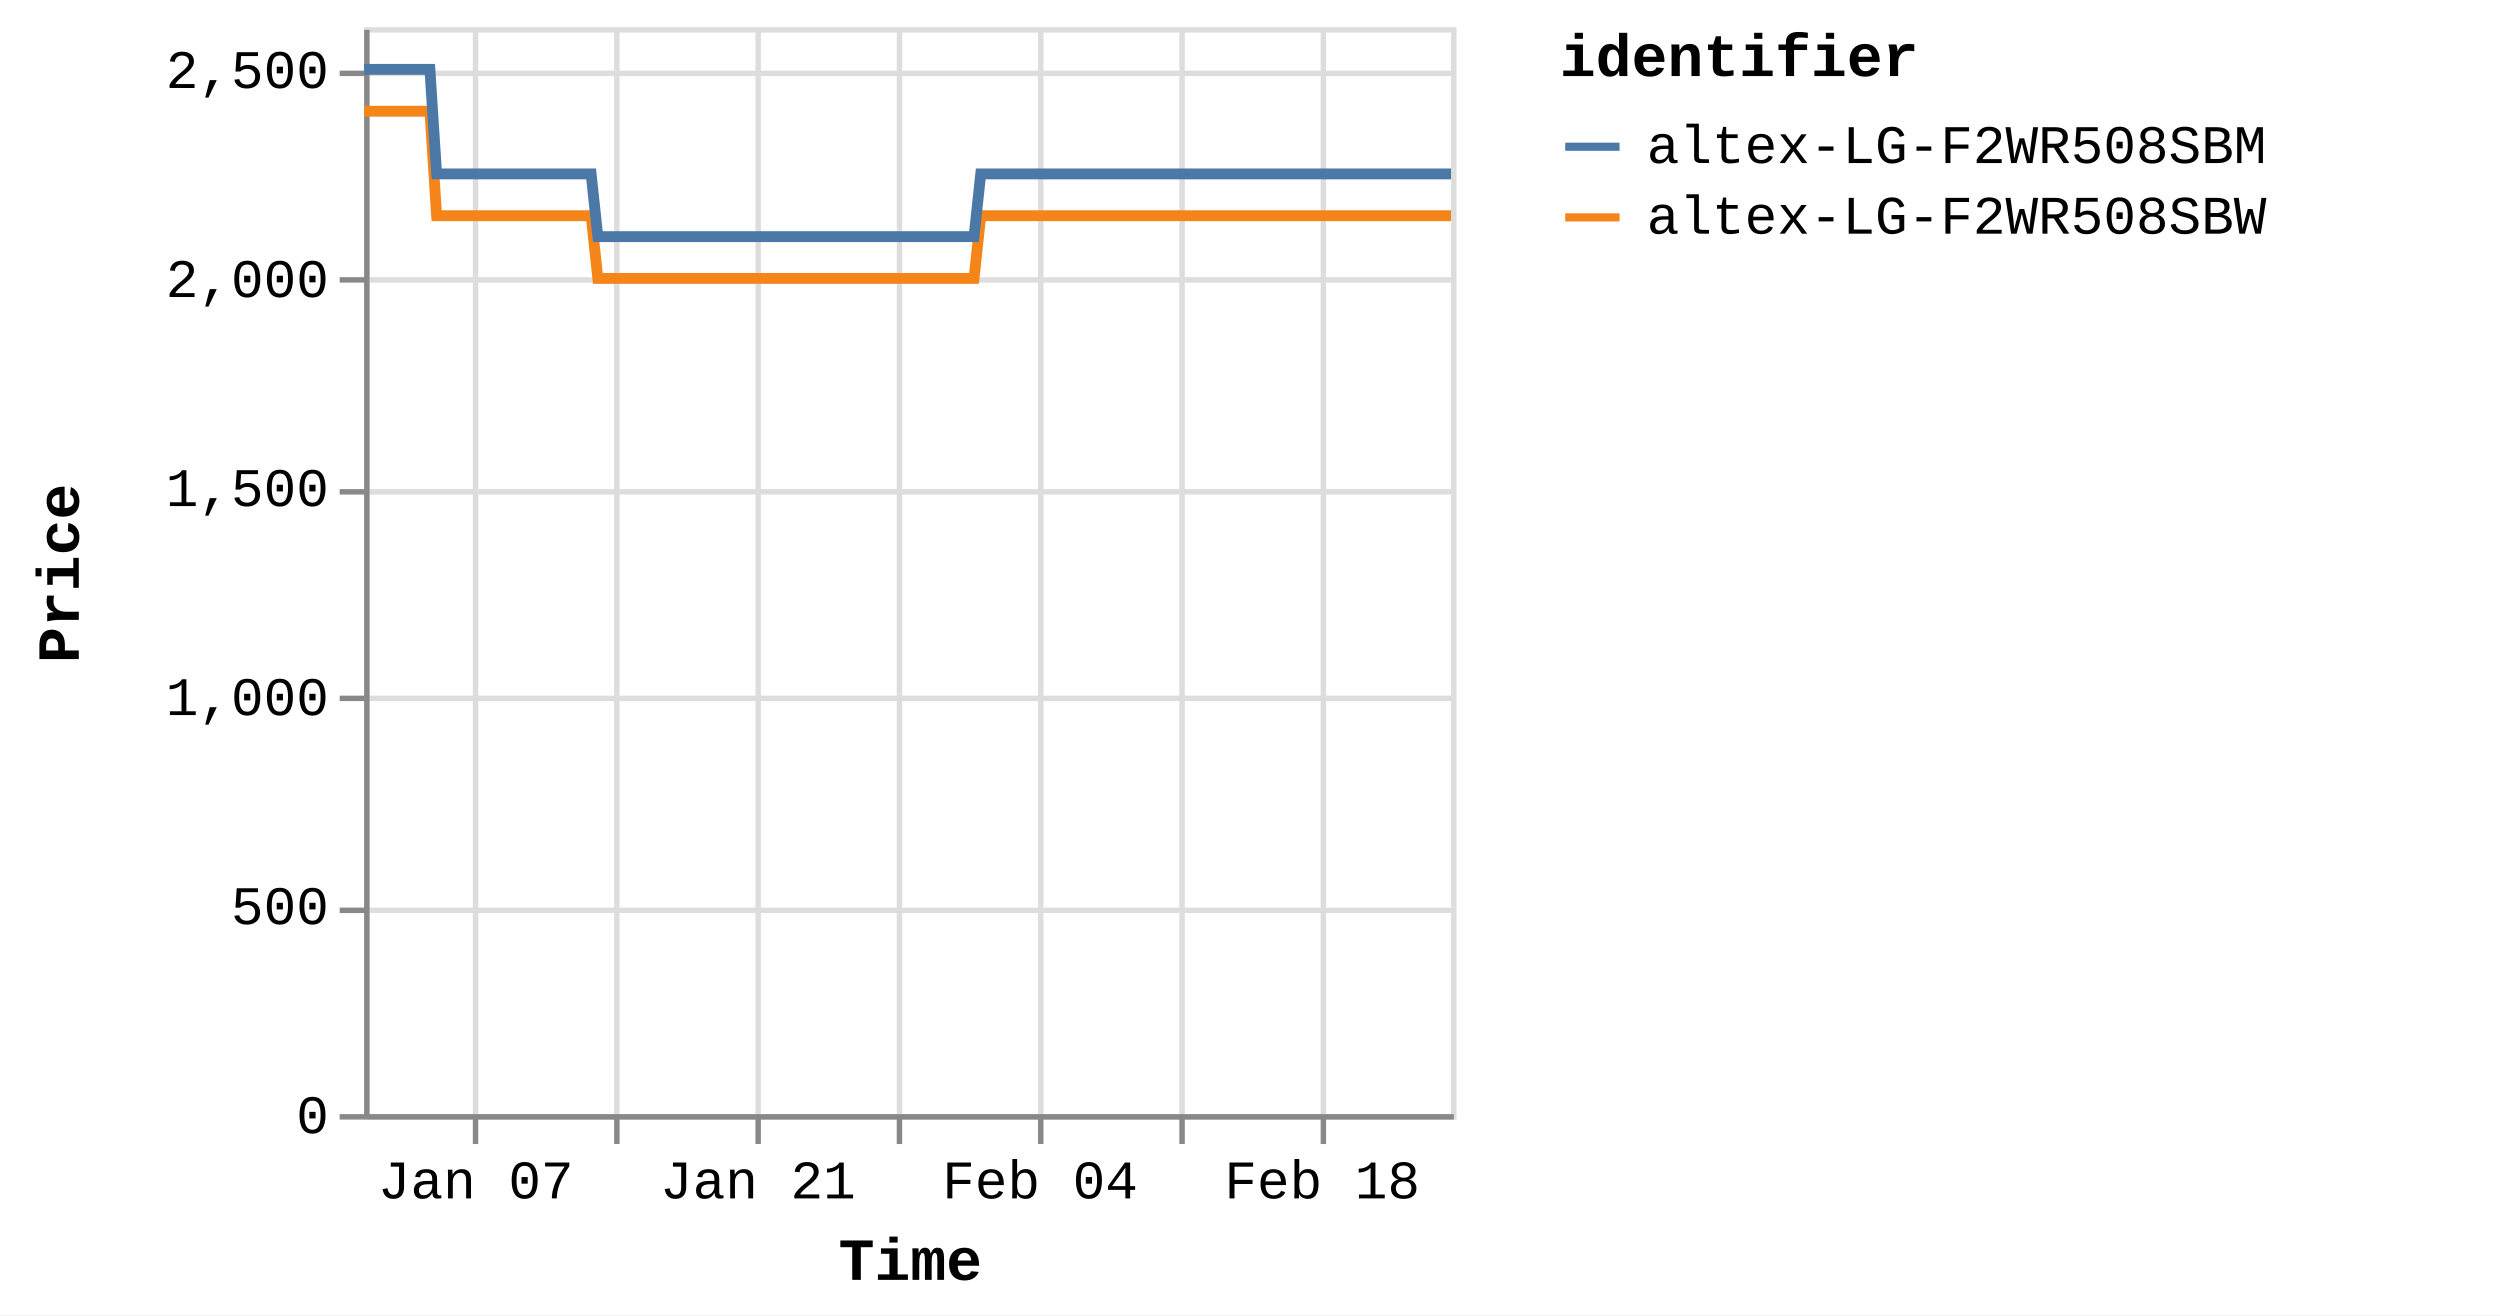
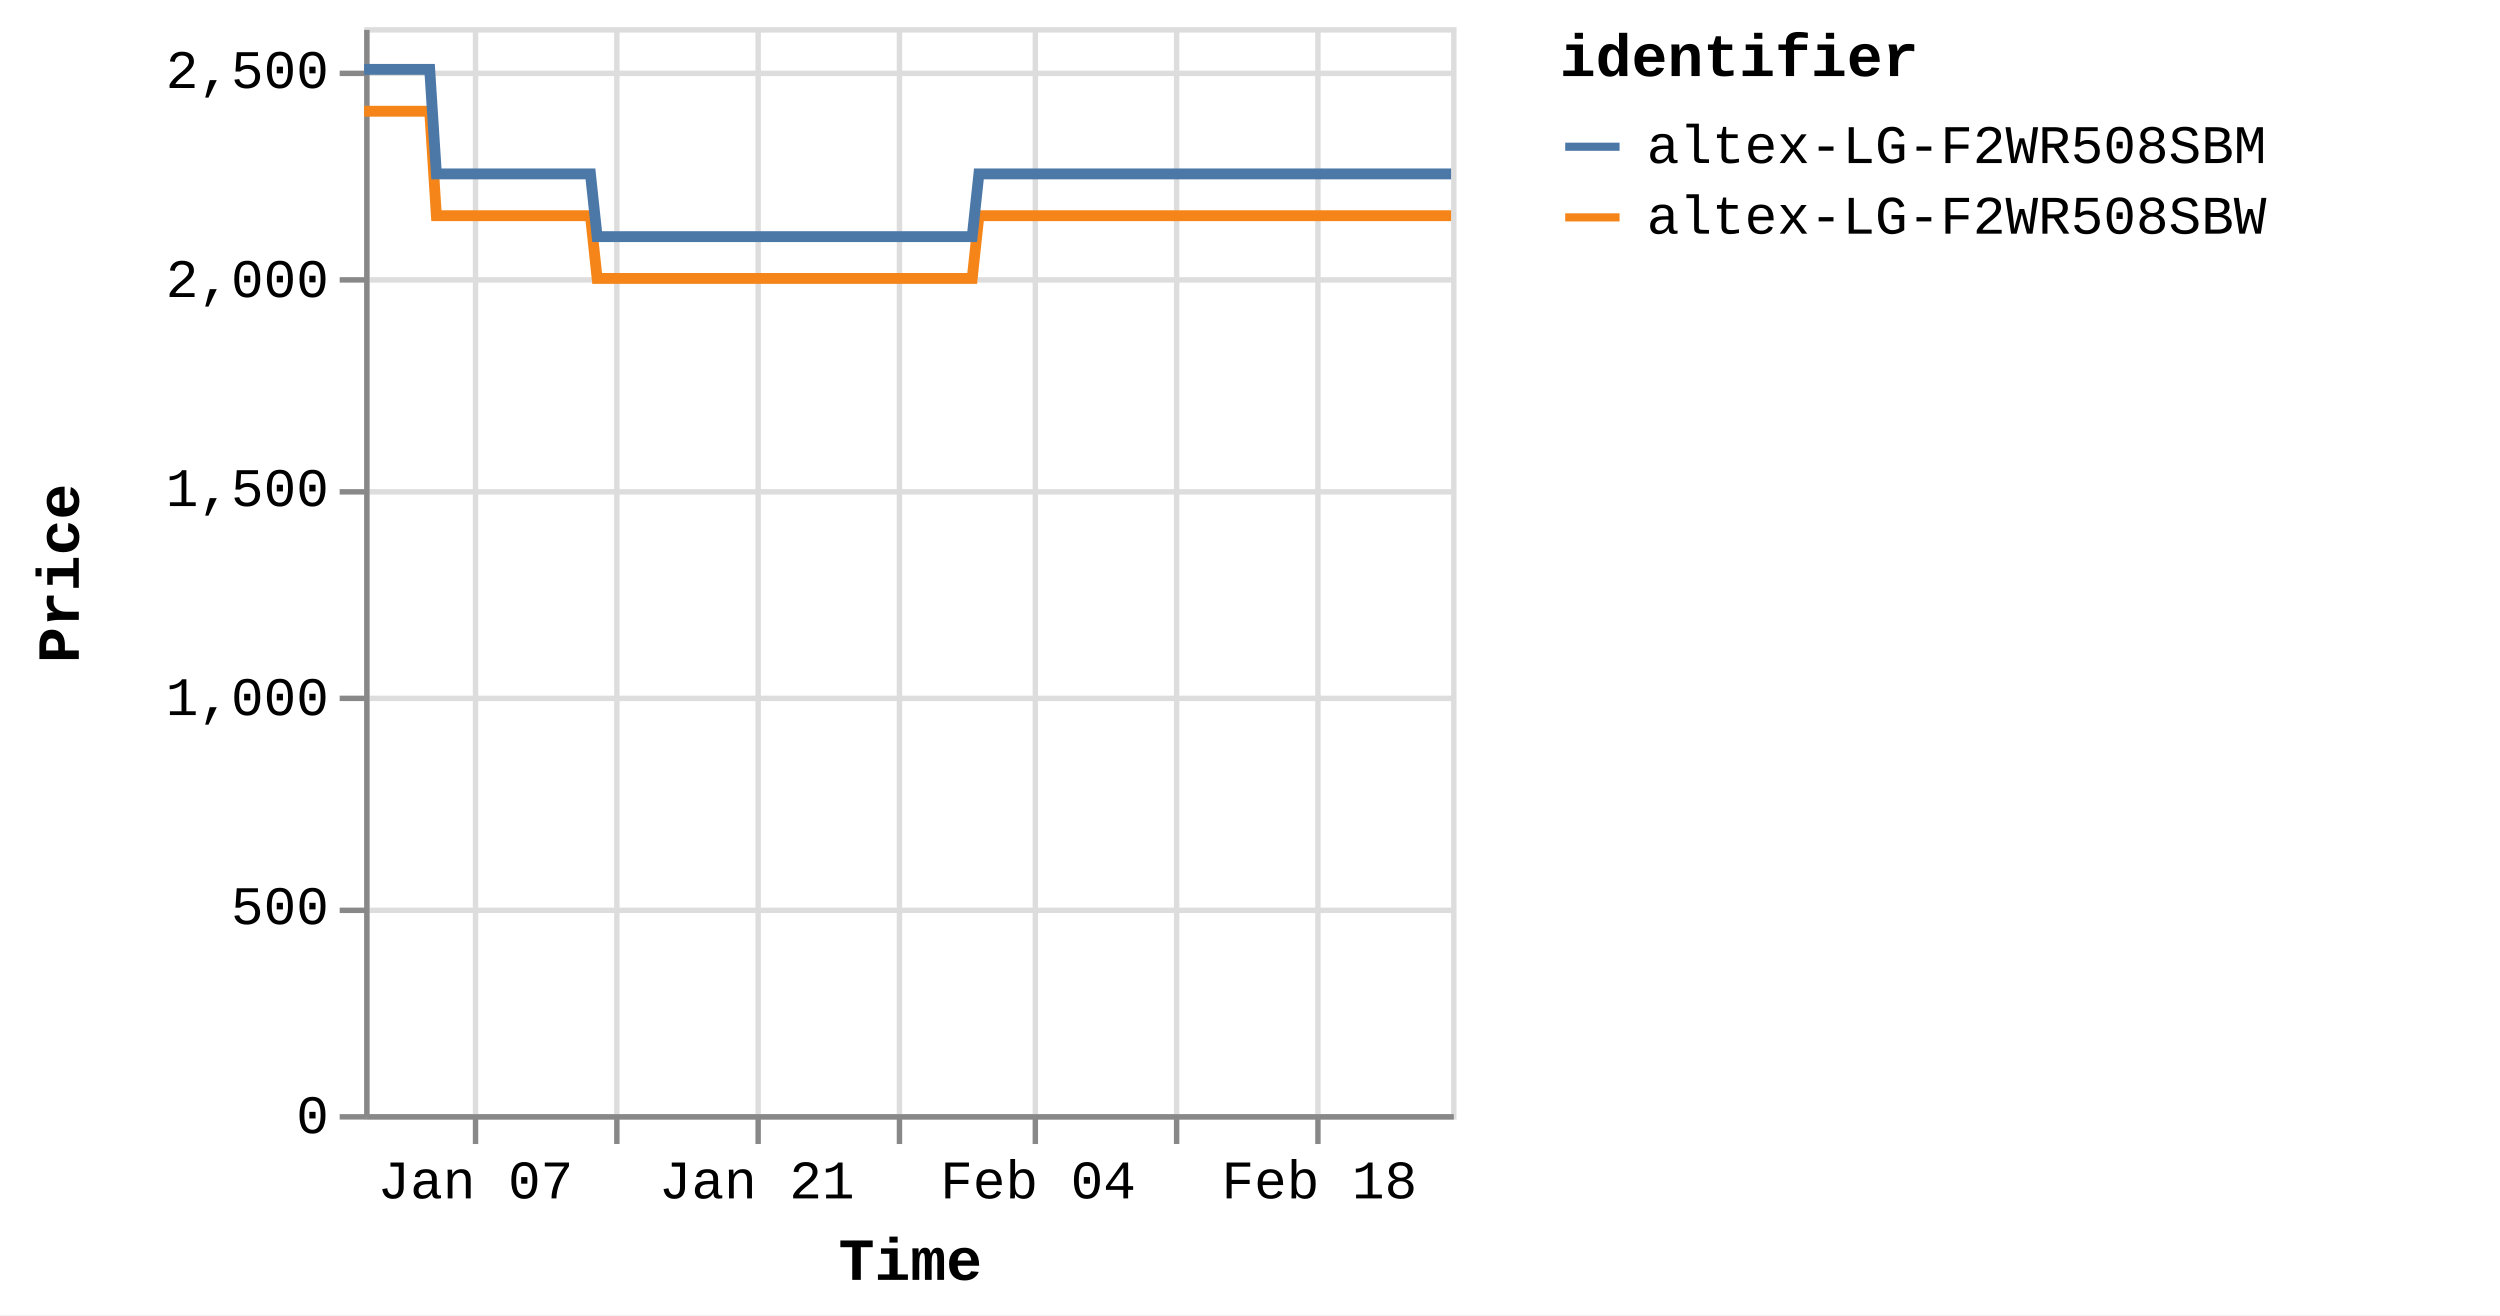
<svg xmlns="http://www.w3.org/2000/svg" version="1.1" class="marks" width="460" height="242" viewBox="0 0 460 242">
  <rect width="460" height="242" fill="white" />
  <g fill="none" stroke-miterlimit="10" transform="translate(67,5)">
    <g class="mark-group role-frame root" role="graphics-object" aria-roledescription="group mark container">
      <g transform="translate(0,0)">
        <path class="background" aria-hidden="true" d="M0.5,0.5h200v200h-200Z" stroke="#ddd" />
        <g>
          <g class="mark-group role-axis" aria-hidden="true">
            <g transform="translate(0.5,200.5)">
              <path class="background" aria-hidden="true" d="M0,0h0v0h0Z" pointer-events="none" />
              <g>
                <g class="mark-rule role-axis-grid" pointer-events="none">
                  <line transform="translate(20,-200)" x2="0" y2="200" stroke="#ddd" stroke-width="1" opacity="1" />
                  <line transform="translate(46,-200)" x2="0" y2="200" stroke="#ddd" stroke-width="1" opacity="1" />
                  <line transform="translate(72,-200)" x2="0" y2="200" stroke="#ddd" stroke-width="1" opacity="1" />
                  <line transform="translate(98,-200)" x2="0" y2="200" stroke="#ddd" stroke-width="1" opacity="1" />
-                   <line transform="translate(124,-200)" x2="0" y2="200" stroke="#ddd" stroke-width="1" opacity="1" />
-                   <line transform="translate(150,-200)" x2="0" y2="200" stroke="#ddd" stroke-width="1" opacity="1" />
-                   <line transform="translate(176,-200)" x2="0" y2="200" stroke="#ddd" stroke-width="1" opacity="1" />
+                   <line transform="translate(123,-200)" x2="0" y2="200" stroke="#ddd" stroke-width="1" opacity="1" />
+                   <line transform="translate(149,-200)" x2="0" y2="200" stroke="#ddd" stroke-width="1" opacity="1" />
+                   <line transform="translate(175,-200)" x2="0" y2="200" stroke="#ddd" stroke-width="1" opacity="1" />
                </g>
              </g>
              <path class="foreground" aria-hidden="true" d="" pointer-events="none" display="none" />
            </g>
          </g>
          <g class="mark-group role-axis" aria-hidden="true">
            <g transform="translate(0.5,0.5)">
              <path class="background" aria-hidden="true" d="M0,0h0v0h0Z" pointer-events="none" />
              <g>
                <g class="mark-rule role-axis-grid" pointer-events="none">
                  <line transform="translate(0,200)" x2="200" y2="0" stroke="#ddd" stroke-width="1" opacity="1" />
                  <line transform="translate(0,162)" x2="200" y2="0" stroke="#ddd" stroke-width="1" opacity="1" />
                  <line transform="translate(0,123)" x2="200" y2="0" stroke="#ddd" stroke-width="1" opacity="1" />
                  <line transform="translate(0,85)" x2="200" y2="0" stroke="#ddd" stroke-width="1" opacity="1" />
                  <line transform="translate(0,46)" x2="200" y2="0" stroke="#ddd" stroke-width="1" opacity="1" />
                  <line transform="translate(0,8)" x2="200" y2="0" stroke="#ddd" stroke-width="1" opacity="1" />
                </g>
              </g>
              <path class="foreground" aria-hidden="true" d="" pointer-events="none" display="none" />
            </g>
          </g>
-           <g class="mark-group role-axis" role="graphics-symbol" aria-roledescription="axis" aria-label="X-axis titled 'Time' for a time scale with values from Monday, 01 January 2024, 2:19:43 PM to Saturday, 24 February 2024, 12:45:32 PM">
+           <g class="mark-group role-axis" role="graphics-symbol" aria-roledescription="axis" aria-label="X-axis titled 'Time' for a time scale with values from Monday, 01 January 2024, 2:19:43 PM to Saturday, 24 February 2024, 4:38:15 PM">
            <g transform="translate(0.5,200.5)">
              <path class="background" aria-hidden="true" d="M0,0h0v0h0Z" pointer-events="none" />
              <g>
                <g class="mark-rule role-axis-tick" pointer-events="none">
                  <line transform="translate(20,0)" x2="0" y2="5" stroke="#888" stroke-width="1" opacity="1" />
                  <line transform="translate(46,0)" x2="0" y2="5" stroke="#888" stroke-width="1" opacity="1" />
                  <line transform="translate(72,0)" x2="0" y2="5" stroke="#888" stroke-width="1" opacity="1" />
                  <line transform="translate(98,0)" x2="0" y2="5" stroke="#888" stroke-width="1" opacity="1" />
-                   <line transform="translate(124,0)" x2="0" y2="5" stroke="#888" stroke-width="1" opacity="1" />
-                   <line transform="translate(150,0)" x2="0" y2="5" stroke="#888" stroke-width="1" opacity="1" />
-                   <line transform="translate(176,0)" x2="0" y2="5" stroke="#888" stroke-width="1" opacity="1" />
+                   <line transform="translate(123,0)" x2="0" y2="5" stroke="#888" stroke-width="1" opacity="1" />
+                   <line transform="translate(149,0)" x2="0" y2="5" stroke="#888" stroke-width="1" opacity="1" />
+                   <line transform="translate(175,0)" x2="0" y2="5" stroke="#888" stroke-width="1" opacity="1" />
                </g>
                <g class="mark-text role-axis-label" pointer-events="none">
-                   <text text-anchor="middle" transform="translate(20.03528,15)" font-family="Liberation Mono" font-size="10px" fill="#000" opacity="1">Jan 07</text>
-                   <text text-anchor="middle" transform="translate(45.99264,15)" font-family="Liberation Mono" font-size="10px" fill="#000" opacity="0">Jan 14</text>
-                   <text text-anchor="middle" transform="translate(71.95001,15)" font-family="Liberation Mono" font-size="10px" fill="#000" opacity="1">Jan 21</text>
-                   <text text-anchor="middle" transform="translate(97.90737,15)" font-family="Liberation Mono" font-size="10px" fill="#000" opacity="0">Jan 28</text>
-                   <text text-anchor="middle" transform="translate(123.8647,15)" font-family="Liberation Mono" font-size="10px" fill="#000" opacity="1">Feb 04</text>
-                   <text text-anchor="middle" transform="translate(149.8221,15)" font-family="Liberation Mono" font-size="10px" fill="#000" opacity="0">Feb 11</text>
-                   <text text-anchor="middle" transform="translate(175.7795,15)" font-family="Liberation Mono" font-size="10px" fill="#000" opacity="1">Feb 18</text>
+                   <text text-anchor="middle" transform="translate(19.97542,15)" font-family="Liberation Mono" font-size="10px" fill="#000" opacity="1">Jan 07</text>
+                   <text text-anchor="middle" transform="translate(45.85524,15)" font-family="Liberation Mono" font-size="10px" fill="#000" opacity="0">Jan 14</text>
+                   <text text-anchor="middle" transform="translate(71.73506,15)" font-family="Liberation Mono" font-size="10px" fill="#000" opacity="1">Jan 21</text>
+                   <text text-anchor="middle" transform="translate(97.61488,15)" font-family="Liberation Mono" font-size="10px" fill="#000" opacity="0">Jan 28</text>
+                   <text text-anchor="middle" transform="translate(123.4947,15)" font-family="Liberation Mono" font-size="10px" fill="#000" opacity="1">Feb 04</text>
+                   <text text-anchor="middle" transform="translate(149.3745,15)" font-family="Liberation Mono" font-size="10px" fill="#000" opacity="0">Feb 11</text>
+                   <text text-anchor="middle" transform="translate(175.2543,15)" font-family="Liberation Mono" font-size="10px" fill="#000" opacity="1">Feb 18</text>
                </g>
                <g class="mark-rule role-axis-domain" pointer-events="none">
                  <line transform="translate(0,0)" x2="200" y2="0" stroke="#888" stroke-width="1" opacity="1" />
                </g>
                <g class="mark-text role-axis-title" pointer-events="none">
                  <text text-anchor="middle" transform="translate(100,30)" font-family="Liberation Mono" font-size="11px" font-weight="bold" fill="#000" opacity="1">Time</text>
                </g>
              </g>
              <path class="foreground" aria-hidden="true" d="" pointer-events="none" display="none" />
            </g>
          </g>
          <g class="mark-group role-axis" role="graphics-symbol" aria-roledescription="axis" aria-label="Y-axis titled 'Price' for a linear scale with values from 0 to 2,600">
            <g transform="translate(0.5,0.5)">
              <path class="background" aria-hidden="true" d="M0,0h0v0h0Z" pointer-events="none" />
              <g>
                <g class="mark-rule role-axis-tick" pointer-events="none">
                  <line transform="translate(0,200)" x2="-5" y2="0" stroke="#888" stroke-width="1" opacity="1" />
                  <line transform="translate(0,162)" x2="-5" y2="0" stroke="#888" stroke-width="1" opacity="1" />
                  <line transform="translate(0,123)" x2="-5" y2="0" stroke="#888" stroke-width="1" opacity="1" />
                  <line transform="translate(0,85)" x2="-5" y2="0" stroke="#888" stroke-width="1" opacity="1" />
                  <line transform="translate(0,46)" x2="-5" y2="0" stroke="#888" stroke-width="1" opacity="1" />
                  <line transform="translate(0,8)" x2="-5" y2="0" stroke="#888" stroke-width="1" opacity="1" />
                </g>
                <g class="mark-text role-axis-label" pointer-events="none">
                  <text text-anchor="end" transform="translate(-7,203)" font-family="Liberation Mono" font-size="10px" fill="#000" opacity="1">0</text>
                  <text text-anchor="end" transform="translate(-7,164.5385)" font-family="Liberation Mono" font-size="10px" fill="#000" opacity="1">500</text>
                  <text text-anchor="end" transform="translate(-7,126.0769)" font-family="Liberation Mono" font-size="10px" fill="#000" opacity="1">1,000</text>
                  <text text-anchor="end" transform="translate(-7,87.61538)" font-family="Liberation Mono" font-size="10px" fill="#000" opacity="1">1,500</text>
                  <text text-anchor="end" transform="translate(-7,49.15385)" font-family="Liberation Mono" font-size="10px" fill="#000" opacity="1">2,000</text>
                  <text text-anchor="end" transform="translate(-7,10.69231)" font-family="Liberation Mono" font-size="10px" fill="#000" opacity="1">2,500</text>
                </g>
                <g class="mark-rule role-axis-domain" pointer-events="none">
                  <line transform="translate(0,200)" x2="0" y2="-200" stroke="#888" stroke-width="1" opacity="1" />
                </g>
                <g class="mark-text role-axis-title" pointer-events="none">
                  <text text-anchor="middle" transform="translate(-51,100) rotate(-90) translate(0,-2)" font-family="Liberation Mono" font-size="11px" font-weight="bold" fill="#000" opacity="1">Price</text>
                </g>
              </g>
              <path class="foreground" aria-hidden="true" d="" pointer-events="none" display="none" />
            </g>
          </g>
          <g class="mark-group role-scope pathgroup" role="graphics-object" aria-roledescription="group mark container">
            <g transform="translate(0,0)">
              <path class="background" aria-hidden="true" d="M0,0h200v200h-200Z" />
              <g>
                <g class="mark-line role-mark marks" role="graphics-object" aria-roledescription="line mark container">
-                   <path aria-label="Time: Jan 01, 2024; Price: 2399; identifier: altex-LG-F2WR508SBW" role="graphics-symbol" aria-roledescription="line mark" d="M0,15.462L0.388,15.462L0.975,15.462L2.211,15.462L2.83,15.462L3.48,15.462L4.07,15.462L4.683,15.462L5.92,15.462L6.538,15.462L7.189,15.462L7.779,15.462L8.391,15.462L9.628,15.462L10.247,15.462L10.896,15.462L11.492,15.462L12.1,15.462L13.338,34.692L13.956,34.692L14.604,34.692L15.198,34.692L15.808,34.692L17.045,34.692L17.662,34.692L18.31,34.692L18.903,34.692L19.516,34.692L20.756,34.692L21.37,34.692L22.018,34.692L22.612,34.692L23.224,34.692L24.464,34.692L25.083,34.692L25.733,34.692L26.325,34.692L26.932,34.692L28.173,34.692L28.79,34.692L29.448,34.692L30.034,34.692L30.641,34.692L31.881,34.692L32.499,34.692L33.15,34.692L33.739,34.692L34.349,34.692L35.588,34.692L36.206,34.692L36.859,34.692L37.45,34.692L38.057,34.692L39.296,34.692L39.915,34.692L40.564,34.692L41.157,34.692L41.766,34.692L43.002,46.231L43.619,46.231L44.267,46.231L44.861,46.231L45.473,46.231L46.713,46.231L47.327,46.231L47.975,46.231L48.568,46.231L49.181,46.231L50.422,46.231L51.041,46.231L51.693,46.231L52.283,46.231L52.89,46.231L54.128,46.231L54.749,46.231L55.4,46.231L55.992,46.231L56.598,46.231L57.837,46.231L58.458,46.231L59.109,46.231L59.699,46.231L60.306,46.231L61.544,46.231L62.163,46.231L62.815,46.231L63.405,46.231L64.016,46.231L65.254,46.231L65.872,46.231L66.524,46.231L67.116,46.231L67.722,46.231L68.962,46.231L69.576,46.231L70.225,46.231L70.821,46.231L71.432,46.231L72.667,46.231L73.285,46.231L73.933,46.231L74.527,46.231L75.139,46.231L76.381,46.231L77,46.231L77.652,46.231L78.239,46.231L78.847,46.231L80.087,46.231L80.708,46.231L81.359,46.231L81.951,46.231L82.555,46.231L83.796,46.231L84.415,46.231L85.067,46.231L85.657,46.231L86.264,46.231L87.505,46.231L88.122,46.231L88.775,46.231L89.368,46.231L89.972,46.231L91.209,46.231L91.83,46.231L92.47,46.231L93.063,46.231L93.682,46.231L94.916,46.231L95.535,46.231L96.17,46.231L96.77,46.231L97.387,46.231L98.624,46.231L99.243,46.231L99.88,46.231L100.478,46.231L101.097,46.231L102.332,46.231L102.952,46.231L103.594,46.231L104.187,46.231L104.805,46.231L106.04,46.231L106.658,46.231L107.301,46.231L107.903,46.231L108.512,46.231L109.748,46.231L110.367,46.231L111.01,46.231L111.603,46.231L112.22,46.231L113.457,34.692L114.075,34.692L114.719,34.692L115.311,34.692L115.928,34.692L117.166,34.692L117.783,34.692L118.425,34.692L119.018,34.692L119.637,34.692L120.873,34.692L121.492,34.692L122.129,34.692L122.727,34.692L123.347,34.692L124.585,34.692L125.2,34.692L125.837,34.692L126.435,34.692L127.053,34.692L128.29,34.692L128.91,34.692L129.553,34.692L130.145,34.692L130.761,34.692L131.998,34.692L132.616,34.692L133.26,34.692L133.853,34.692L134.47,34.692L135.706,34.692L136.325,34.692L136.967,34.692L137.564,34.692L138.178,34.692L139.414,34.692L140.034,34.692L140.675,34.692L141.271,34.692L141.886,34.692L143.123,34.692L143.742,34.692L144.381,34.692L144.978,34.692L145.596,34.692L146.83,34.692L147.448,34.692L148.088,34.692L148.685,34.692L149.303,34.692L150.542,34.692L151.158,34.692L151.794,34.692L152.393,34.692L153.011,34.692L154.248,34.692L154.865,34.692L155.511,34.692L156.103,34.692L156.719,34.692L157.954,34.692L158.573,34.692L159.215,34.692L159.818,34.692L160.428,34.692L161.663,34.692L162.282,34.692L162.925,34.692L163.52,34.692L164.135,34.692L165.99,34.692L166.632,34.692L167.227,34.692L167.845,34.692L169.08,34.692L169.699,34.692L170.341,34.692L170.938,34.692L171.552,34.692L172.79,34.692L173.405,34.692L174.043,34.692L174.642,34.692L175.26,34.692L176.497,34.692L177.117,34.692L177.752,34.692L178.351,34.692L178.969,34.692L180.204,34.692L180.825,34.692L181.468,34.692L182.066,34.692L182.676,34.692L183.915,34.692L184.531,34.692L185.172,34.692L185.769,34.692L186.386,34.692L187.621,34.692L188.239,34.692L188.883,34.692L189.478,34.692L190.094,34.692L191.329,34.692L191.947,34.692L192.59,34.692L193.186,34.692L193.802,34.692L195.037,34.692L195.655,34.692L196.296,34.692L196.891,34.692L197.513,34.692L198.746,34.692L199.363,34.692L200,34.692" stroke="#f58518" stroke-width="2" />
+                   <path aria-label="Time: Jan 01, 2024; Price: 2399; identifier: altex-LG-F2WR508SBW" role="graphics-symbol" aria-roledescription="line mark" d="M0,15.462L0.387,15.462L0.973,15.462L2.205,15.462L2.822,15.462L3.469,15.462L4.058,15.462L4.669,15.462L5.902,15.462L6.519,15.462L7.167,15.462L7.756,15.462L8.365,15.462L9.6,15.462L10.216,15.462L10.863,15.462L11.457,15.462L12.064,15.462L13.298,34.692L13.914,34.692L14.561,34.692L15.153,34.692L15.76,34.692L16.994,34.692L17.61,34.692L18.255,34.692L18.847,34.692L19.457,34.692L20.694,34.692L21.306,34.692L21.952,34.692L22.544,34.692L23.155,34.692L24.39,34.692L25.008,34.692L25.657,34.692L26.246,34.692L26.851,34.692L28.089,34.692L28.704,34.692L29.36,34.692L29.944,34.692L30.549,34.692L31.785,34.692L32.402,34.692L33.051,34.692L33.639,34.692L34.246,34.692L35.482,34.692L36.098,34.692L36.749,34.692L37.338,34.692L37.943,34.692L39.178,34.692L39.796,34.692L40.443,34.692L41.034,34.692L41.641,34.692L42.874,46.231L43.489,46.231L44.135,46.231L44.727,46.231L45.337,46.231L46.573,46.231L47.186,46.231L47.831,46.231L48.423,46.231L49.034,46.231L50.271,46.231L50.888,46.231L51.539,46.231L52.127,46.231L52.732,46.231L53.967,46.231L54.586,46.231L55.234,46.231L55.825,46.231L56.429,46.231L57.664,46.231L58.283,46.231L58.932,46.231L59.521,46.231L60.126,46.231L61.36,46.231L61.977,46.231L62.627,46.231L63.215,46.231L63.825,46.231L65.059,46.231L65.675,46.231L66.325,46.231L66.916,46.231L67.52,46.231L68.756,46.231L69.368,46.231L70.015,46.231L70.609,46.231L71.218,46.231L72.45,46.231L73.066,46.231L73.712,46.231L74.304,46.231L74.915,46.231L76.153,46.231L76.77,46.231L77.42,46.231L78.006,46.231L78.612,46.231L79.848,46.231L80.467,46.231L81.116,46.231L81.706,46.231L82.309,46.231L83.546,46.231L84.163,46.231L84.813,46.231L85.401,46.231L86.006,46.231L87.244,46.231L87.859,46.231L88.51,46.231L89.101,46.231L89.703,46.231L90.937,46.231L91.555,46.231L92.194,46.231L92.785,46.231L93.402,46.231L94.632,46.231L95.25,46.231L95.883,46.231L96.481,46.231L97.096,46.231L98.33,46.231L98.946,46.231L99.582,46.231L100.178,46.231L100.794,46.231L102.027,46.231L102.645,46.231L103.284,46.231L103.876,46.231L104.492,46.231L105.723,46.231L106.34,46.231L106.98,46.231L107.581,46.231L108.188,46.231L109.42,46.231L110.037,46.231L110.679,46.231L111.269,46.231L111.885,46.231L113.118,34.692L113.734,34.692L114.376,34.692L114.966,34.692L115.582,34.692L116.816,34.692L117.431,34.692L118.072,34.692L118.663,34.692L119.28,34.692L120.512,34.692L121.129,34.692L121.764,34.692L122.361,34.692L122.979,34.692L124.212,34.692L124.826,34.692L125.461,34.692L126.057,34.692L126.674,34.692L127.906,34.692L128.525,34.692L129.166,34.692L129.756,34.692L130.371,34.692L131.603,34.692L132.22,34.692L132.862,34.692L133.453,34.692L134.068,34.692L135.3,34.692L135.918,34.692L136.557,34.692L137.153,34.692L137.766,34.692L138.998,34.692L139.616,34.692L140.254,34.692L140.849,34.692L141.462,34.692L142.695,34.692L143.312,34.692L143.949,34.692L144.545,34.692L145.161,34.692L146.392,34.692L147.008,34.692L147.645,34.692L148.24,34.692L148.857,34.692L150.092,34.692L150.706,34.692L151.341,34.692L151.938,34.692L152.554,34.692L153.787,34.692L154.402,34.692L155.047,34.692L155.636,34.692L156.251,34.692L157.482,34.692L158.1,34.692L158.739,34.692L159.341,34.692L159.948,34.692L161.18,34.692L161.797,34.692L162.438,34.692L163.031,34.692L163.644,34.692L165.494,34.692L166.135,34.692L166.727,34.692L167.343,34.692L168.575,34.692L169.192,34.692L169.832,34.692L170.427,34.692L171.04,34.692L172.273,34.692L172.887,34.692L173.523,34.692L174.12,34.692L174.736,34.692L175.969,34.692L176.588,34.692L177.221,34.692L177.818,34.692L178.434,34.692L179.666,34.692L180.285,34.692L180.926,34.692L181.522,34.692L182.13,34.692L183.365,34.692L183.98,34.692L184.619,34.692L185.214,34.692L185.83,34.692L187.06,34.692L187.677,34.692L188.318,34.692L188.912,34.692L189.526,34.692L190.758,34.692L191.373,34.692L192.015,34.692L192.609,34.692L193.223,34.692L194.455,34.692L195.071,34.692L195.709,34.692L196.303,34.692L196.923,34.692L198.152,34.692L198.768,34.692L199.402,34.692L200,34.692" stroke="#f58518" stroke-width="2" />
                </g>
              </g>
              <path class="foreground" aria-hidden="true" d="" display="none" />
            </g>
            <g transform="translate(0,0)">
              <path class="background" aria-hidden="true" d="M0,0h200v200h-200Z" />
              <g>
                <g class="mark-line role-mark marks" role="graphics-object" aria-roledescription="line mark container">
-                   <path aria-label="Time: Jan 01, 2024; Price: 2499; identifier: altex-LG-F2WR508SBM" role="graphics-symbol" aria-roledescription="line mark" d="M0,7.769L0.388,7.769L0.976,7.769L2.212,7.769L2.83,7.769L3.48,7.769L4.07,7.769L4.683,7.769L5.92,7.769L6.539,7.769L7.189,7.769L7.78,7.769L8.391,7.769L9.628,7.769L10.247,7.769L10.896,7.769L11.492,7.769L12.101,7.769L13.338,27L13.956,27L14.605,27L15.198,27L15.808,27L17.045,27L17.662,27L18.31,27L18.903,27L19.516,27L20.756,27L21.37,27L22.018,27L22.612,27L23.224,27L24.464,27L25.083,27L25.734,27L26.325,27L26.932,27L28.173,27L28.79,27L29.448,27L30.034,27L30.641,27L31.881,27L32.499,27L33.15,27L33.74,27L34.349,27L35.588,27L36.207,27L36.859,27L37.45,27L38.057,27L39.296,27L39.915,27L40.564,27L41.157,27L41.766,27L43.002,38.538L43.619,38.538L44.267,38.538L44.861,38.538L45.473,38.538L46.713,38.538L47.327,38.538L47.975,38.538L48.568,38.538L49.181,38.538L50.422,38.538L51.041,38.538L51.693,38.538L52.283,38.538L52.89,38.538L54.128,38.538L54.749,38.538L55.4,38.538L55.993,38.538L56.598,38.538L57.837,38.538L58.458,38.538L59.109,38.538L59.699,38.538L60.306,38.538L61.545,38.538L62.163,38.538L62.815,38.538L63.405,38.538L64.016,38.538L65.254,38.538L65.872,38.538L66.524,38.538L67.116,38.538L67.722,38.538L68.962,38.538L69.576,38.538L70.225,38.538L70.821,38.538L71.432,38.538L72.667,38.538L73.285,38.538L73.933,38.538L74.527,38.538L75.139,38.538L76.381,38.538L77,38.538L77.652,38.538L78.24,38.538L78.847,38.538L80.087,38.538L80.708,38.538L81.359,38.538L81.951,38.538L82.555,38.538L83.796,38.538L84.415,38.538L85.067,38.538L85.657,38.538L86.264,38.538L87.505,38.538L88.122,38.538L88.775,38.538L89.368,38.538L89.972,38.538L91.21,38.538L91.83,38.538L92.47,38.538L93.064,38.538L93.682,38.538L94.916,38.538L95.536,38.538L96.17,38.538L96.77,38.538L97.387,38.538L98.625,38.538L99.243,38.538L99.88,38.538L100.479,38.538L101.097,38.538L102.333,38.538L102.952,38.538L103.594,38.538L104.188,38.538L104.805,38.538L106.04,38.538L106.658,38.538L107.301,38.538L107.903,38.538L108.512,38.538L109.748,38.538L110.367,38.538L111.011,38.538L111.603,38.538L112.221,38.538L113.457,27L114.075,27L114.719,27L115.311,27L115.928,27L117.166,27L117.783,27L118.426,27L119.018,27L119.637,27L120.874,27L121.492,27L122.129,27L122.727,27L123.347,27L124.585,27L125.201,27L125.837,27L126.435,27L127.053,27L128.29,27L128.91,27L129.553,27L130.145,27L130.761,27L131.998,27L132.616,27L133.26,27L133.853,27L134.47,27L135.706,27L136.325,27L136.967,27L137.564,27L138.179,27L139.414,27L140.034,27L140.675,27L141.271,27L141.886,27L143.123,27L143.742,27L144.381,27L144.978,27L145.597,27L146.83,27L147.448,27L148.088,27L148.685,27L149.303,27L150.542,27L151.158,27L151.795,27L152.393,27L153.011,27L154.248,27L154.865,27L155.511,27L156.103,27L156.719,27L157.954,27L158.573,27L159.215,27L159.819,27L160.428,27L161.663,27L162.282,27L162.925,27L163.52,27L164.135,27L165.99,27L166.633,27L167.227,27L167.845,27L169.081,27L169.699,27L170.341,27L170.938,27L171.552,27L172.79,27L173.405,27L174.043,27L174.642,27L175.26,27L176.497,27L177.117,27L177.752,27L178.351,27L178.969,27L180.205,27L180.825,27L181.468,27L182.066,27L182.676,27L183.915,27L184.531,27L185.172,27L185.769,27L186.387,27L187.621,27L188.24,27L188.883,27L189.478,27L190.094,27L191.329,27L191.947,27L192.59,27L193.186,27L193.802,27L195.038,27L195.655,27L196.296,27L196.891,27L197.513,27L198.746,27L199.363,27L200,27" stroke="#4c78a8" stroke-width="2" />
+                   <path aria-label="Time: Jan 01, 2024; Price: 2499; identifier: altex-LG-F2WR508SBM" role="graphics-symbol" aria-roledescription="line mark" d="M0,7.769L0.387,7.769L0.973,7.769L2.205,7.769L2.822,7.769L3.47,7.769L4.058,7.769L4.669,7.769L5.902,7.769L6.519,7.769L7.167,7.769L7.756,7.769L8.366,7.769L9.6,7.769L10.217,7.769L10.863,7.769L11.458,7.769L12.065,7.769L13.299,27L13.914,27L14.561,27L15.153,27L15.76,27L16.994,27L17.61,27L18.255,27L18.847,27L19.458,27L20.694,27L21.307,27L21.952,27L22.544,27L23.155,27L24.391,27L25.008,27L25.657,27L26.246,27L26.851,27L28.089,27L28.704,27L29.36,27L29.944,27L30.549,27L31.786,27L32.402,27L33.051,27L33.639,27L34.246,27L35.482,27L36.098,27L36.749,27L37.338,27L37.944,27L39.178,27L39.796,27L40.443,27L41.034,27L41.641,27L42.874,38.538L43.489,38.538L44.135,38.538L44.727,38.538L45.337,38.538L46.574,38.538L47.186,38.538L47.831,38.538L48.423,38.538L49.035,38.538L50.271,38.538L50.888,38.538L51.539,38.538L52.127,38.538L52.732,38.538L53.967,38.538L54.586,38.538L55.235,38.538L55.826,38.538L56.429,38.538L57.664,38.538L58.283,38.538L58.932,38.538L59.521,38.538L60.126,38.538L61.361,38.538L61.978,38.538L62.627,38.538L63.216,38.538L63.825,38.538L65.059,38.538L65.676,38.538L66.325,38.538L66.916,38.538L67.52,38.538L68.756,38.538L69.368,38.538L70.015,38.538L70.61,38.538L71.218,38.538L72.45,38.538L73.066,38.538L73.712,38.538L74.304,38.538L74.915,38.538L76.153,38.538L76.77,38.538L77.421,38.538L78.006,38.538L78.612,38.538L79.848,38.538L80.467,38.538L81.116,38.538L81.706,38.538L82.309,38.538L83.546,38.538L84.163,38.538L84.813,38.538L85.401,38.538L86.006,38.538L87.244,38.538L87.859,38.538L88.51,38.538L89.101,38.538L89.703,38.538L90.937,38.538L91.555,38.538L92.194,38.538L92.786,38.538L93.402,38.538L94.632,38.538L95.25,38.538L95.883,38.538L96.481,38.538L97.096,38.538L98.33,38.538L98.946,38.538L99.582,38.538L100.178,38.538L100.795,38.538L102.027,38.538L102.645,38.538L103.284,38.538L103.877,38.538L104.492,38.538L105.723,38.538L106.34,38.538L106.981,38.538L107.581,38.538L108.188,38.538L109.42,38.538L110.037,38.538L110.679,38.538L111.27,38.538L111.885,38.538L113.118,27L113.735,27L114.376,27L114.966,27L115.582,27L116.816,27L117.431,27L118.072,27L118.663,27L119.28,27L120.512,27L121.129,27L121.764,27L122.361,27L122.979,27L124.213,27L124.827,27L125.461,27L126.057,27L126.674,27L127.906,27L128.525,27L129.166,27L129.756,27L130.371,27L131.603,27L132.22,27L132.862,27L133.453,27L134.068,27L135.301,27L135.918,27L136.557,27L137.153,27L137.766,27L138.998,27L139.616,27L140.255,27L140.849,27L141.462,27L142.696,27L143.312,27L143.95,27L144.545,27L145.162,27L146.392,27L147.008,27L147.645,27L148.24,27L148.857,27L150.092,27L150.706,27L151.341,27L151.938,27L152.554,27L153.787,27L154.403,27L155.047,27L155.636,27L156.251,27L157.482,27L158.1,27L158.74,27L159.341,27L159.948,27L161.18,27L161.797,27L162.438,27L163.031,27L163.645,27L165.494,27L166.135,27L166.727,27L167.343,27L168.576,27L169.192,27L169.832,27L170.427,27L171.04,27L172.274,27L172.887,27L173.523,27L174.12,27L174.736,27L175.97,27L176.588,27L177.221,27L177.818,27L178.434,27L179.666,27L180.285,27L180.926,27L181.522,27L182.13,27L183.365,27L183.98,27L184.619,27L185.214,27L185.83,27L187.06,27L187.677,27L188.319,27L188.912,27L189.526,27L190.758,27L191.373,27L192.015,27L192.609,27L193.223,27L194.455,27L195.071,27L195.71,27L196.303,27L196.923,27L198.152,27L198.768,27L199.403,27L200,27" stroke="#4c78a8" stroke-width="2" />
                </g>
              </g>
              <path class="foreground" aria-hidden="true" d="" display="none" />
            </g>
          </g>
          <g class="mark-group role-legend" role="graphics-symbol" aria-roledescription="legend" aria-label="Symbol legend titled 'identifier' for stroke color with 2 values: altex-LG-F2WR508SBM, altex-LG-F2WR508SBW">
            <g transform="translate(220,0)">
              <path class="background" aria-hidden="true" d="M0,0h168v40h-168Z" pointer-events="none" />
              <g>
                <g class="mark-group role-legend-entry">
                  <g transform="translate(0,16)">
                    <path class="background" aria-hidden="true" d="M0,0h0v0h0Z" pointer-events="none" />
                    <g>
                      <g class="mark-group role-scope" role="graphics-object" aria-roledescription="group mark container">
                        <g transform="translate(0,0)">
                          <path class="background" aria-hidden="true" d="M0,0h168v11h-168Z" pointer-events="none" opacity="1" />
                          <g>
                            <g class="mark-symbol role-legend-symbol" pointer-events="none">
                              <path transform="translate(6,6)" d="M-5,0L5,0" stroke="#4c78a8" stroke-width="1.5" opacity="1" />
                            </g>
                            <g class="mark-text role-legend-label" pointer-events="none">
                              <text text-anchor="start" transform="translate(16,9)" font-family="Liberation Mono" font-size="10px" fill="#000" opacity="1">altex-LG-F2WR508SBM</text>
                            </g>
                          </g>
                          <path class="foreground" aria-hidden="true" d="" pointer-events="none" display="none" />
                        </g>
                        <g transform="translate(0,13)">
                          <path class="background" aria-hidden="true" d="M0,0h168v11h-168Z" pointer-events="none" opacity="1" />
                          <g>
                            <g class="mark-symbol role-legend-symbol" pointer-events="none">
                              <path transform="translate(6,6)" d="M-5,0L5,0" stroke="#f58518" stroke-width="1.5" opacity="1" />
                            </g>
                            <g class="mark-text role-legend-label" pointer-events="none">
                              <text text-anchor="start" transform="translate(16,9)" font-family="Liberation Mono" font-size="10px" fill="#000" opacity="1">altex-LG-F2WR508SBW</text>
                            </g>
                          </g>
                          <path class="foreground" aria-hidden="true" d="" pointer-events="none" display="none" />
                        </g>
                      </g>
                    </g>
                    <path class="foreground" aria-hidden="true" d="" pointer-events="none" display="none" />
                  </g>
                </g>
                <g class="mark-text role-legend-title" pointer-events="none">
                  <text text-anchor="start" transform="translate(0,9)" font-family="Liberation Mono" font-size="11px" font-weight="bold" fill="#000" opacity="1">identifier</text>
                </g>
              </g>
              <path class="foreground" aria-hidden="true" d="" pointer-events="none" display="none" />
            </g>
          </g>
        </g>
        <path class="foreground" aria-hidden="true" d="" display="none" />
      </g>
    </g>
  </g>
</svg>
